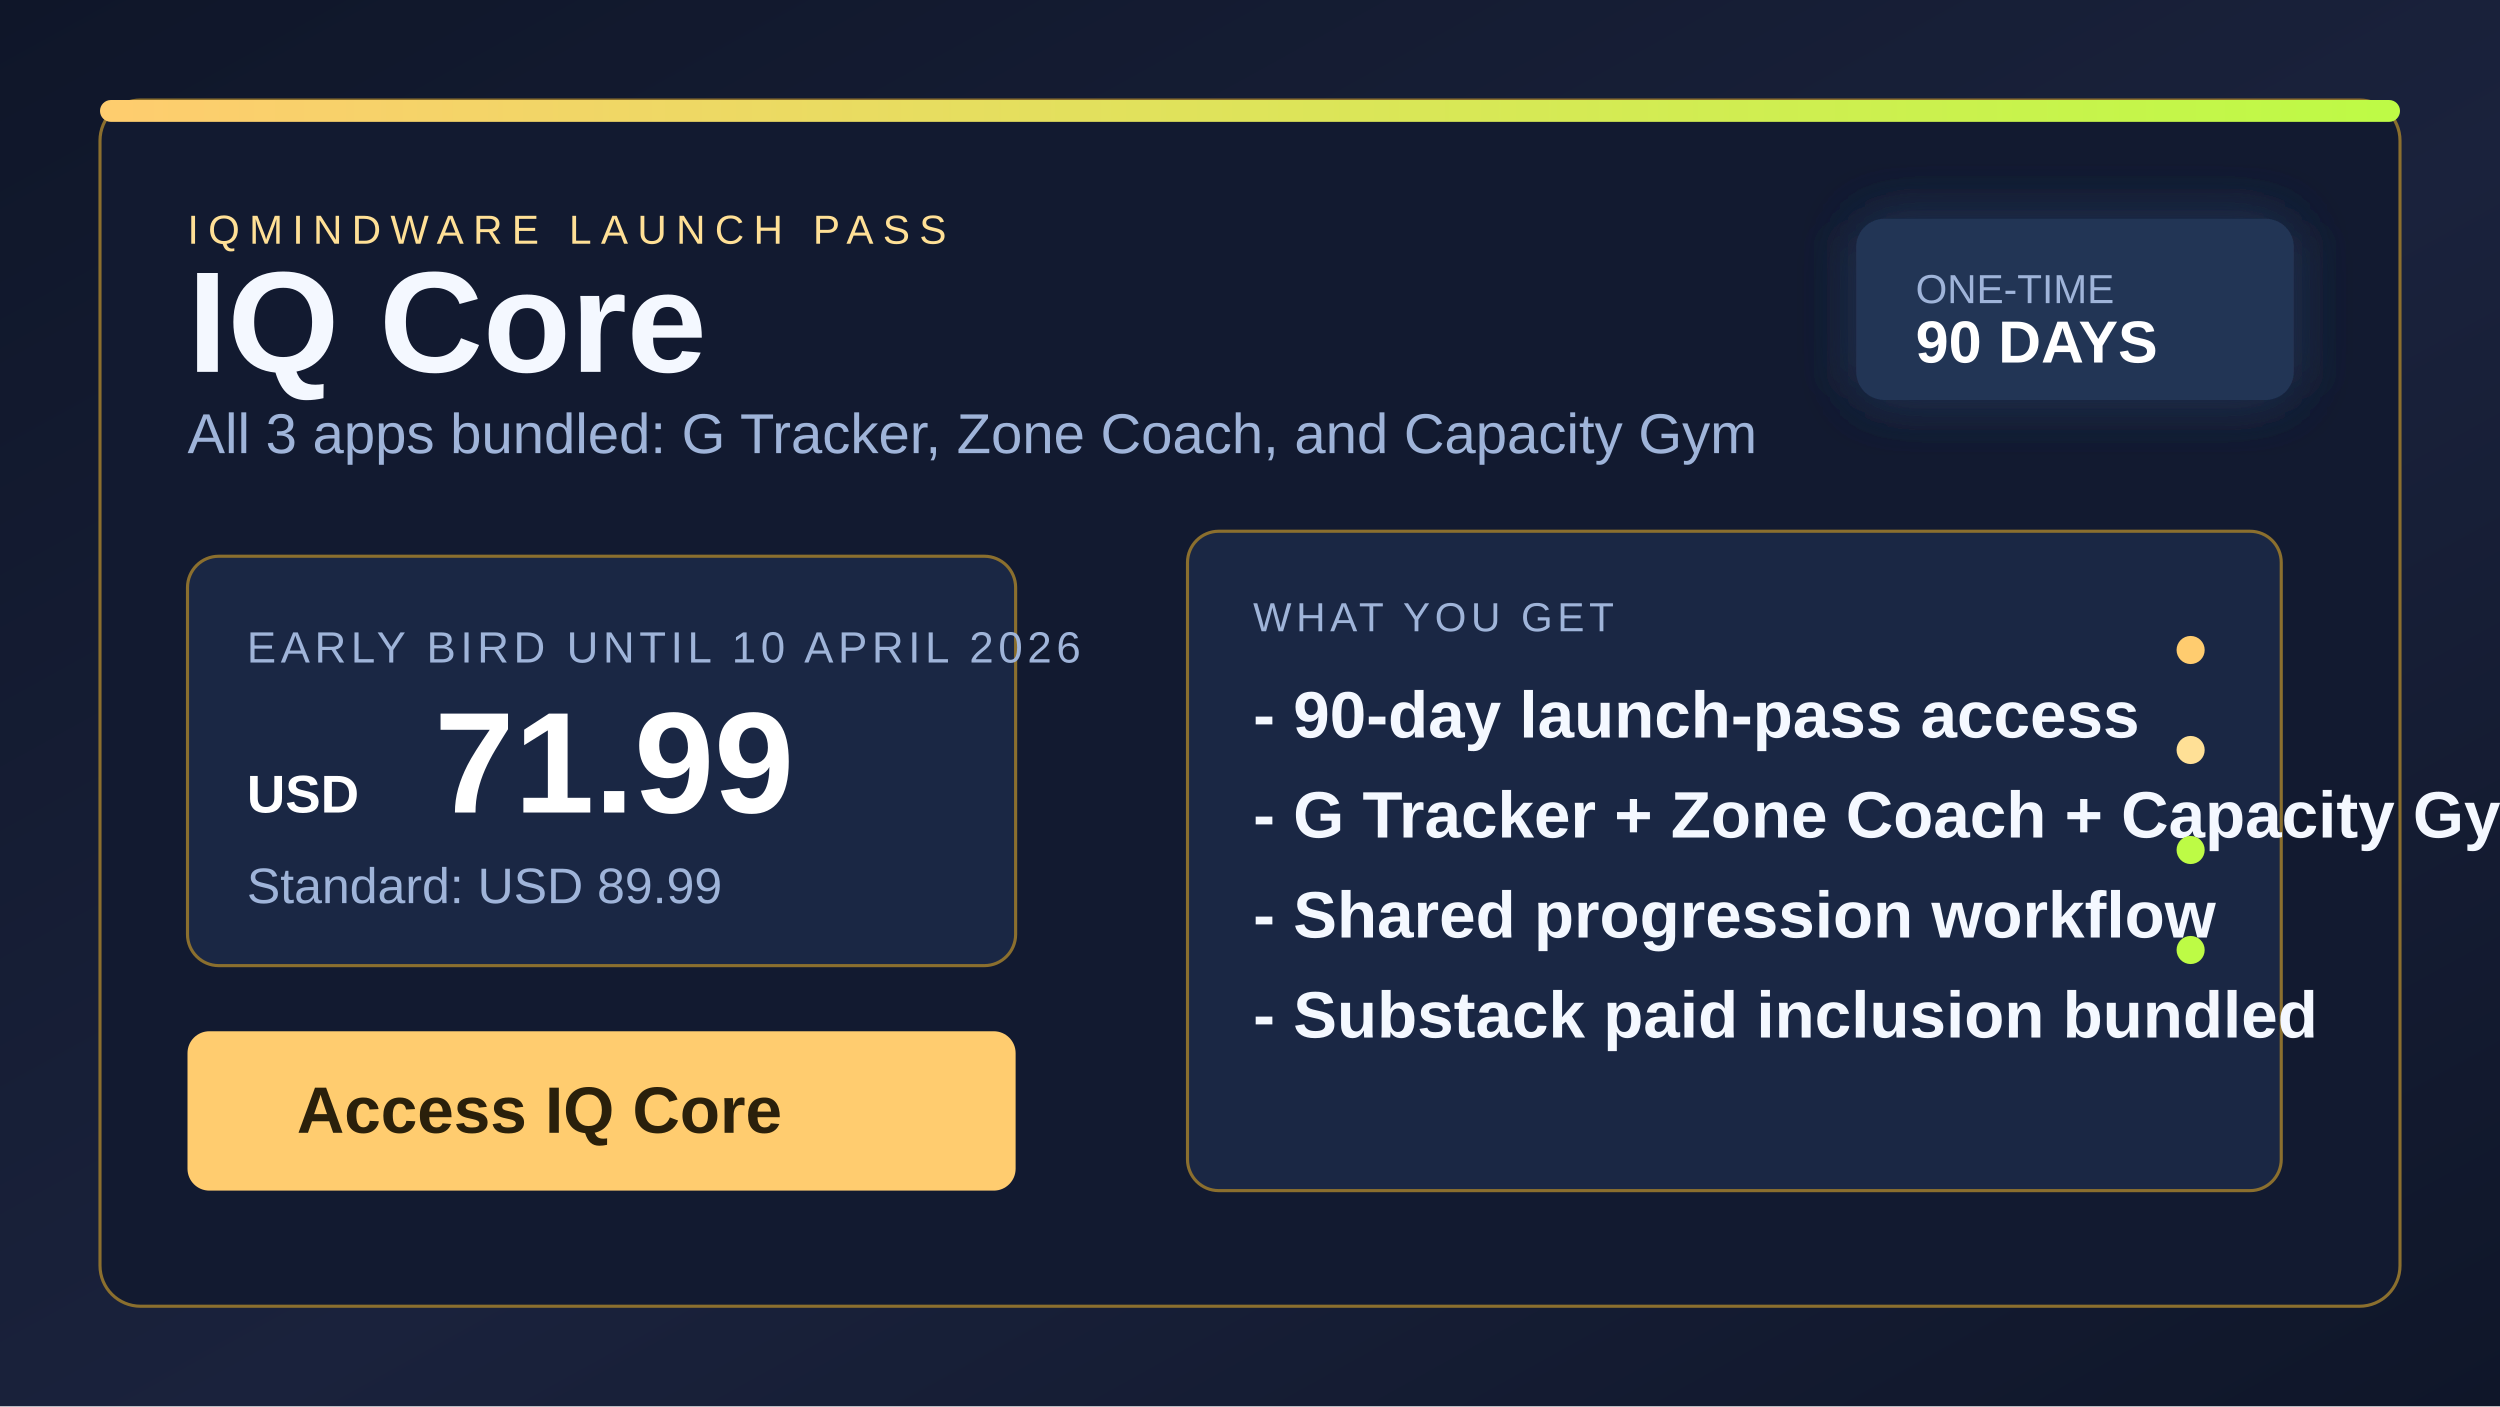
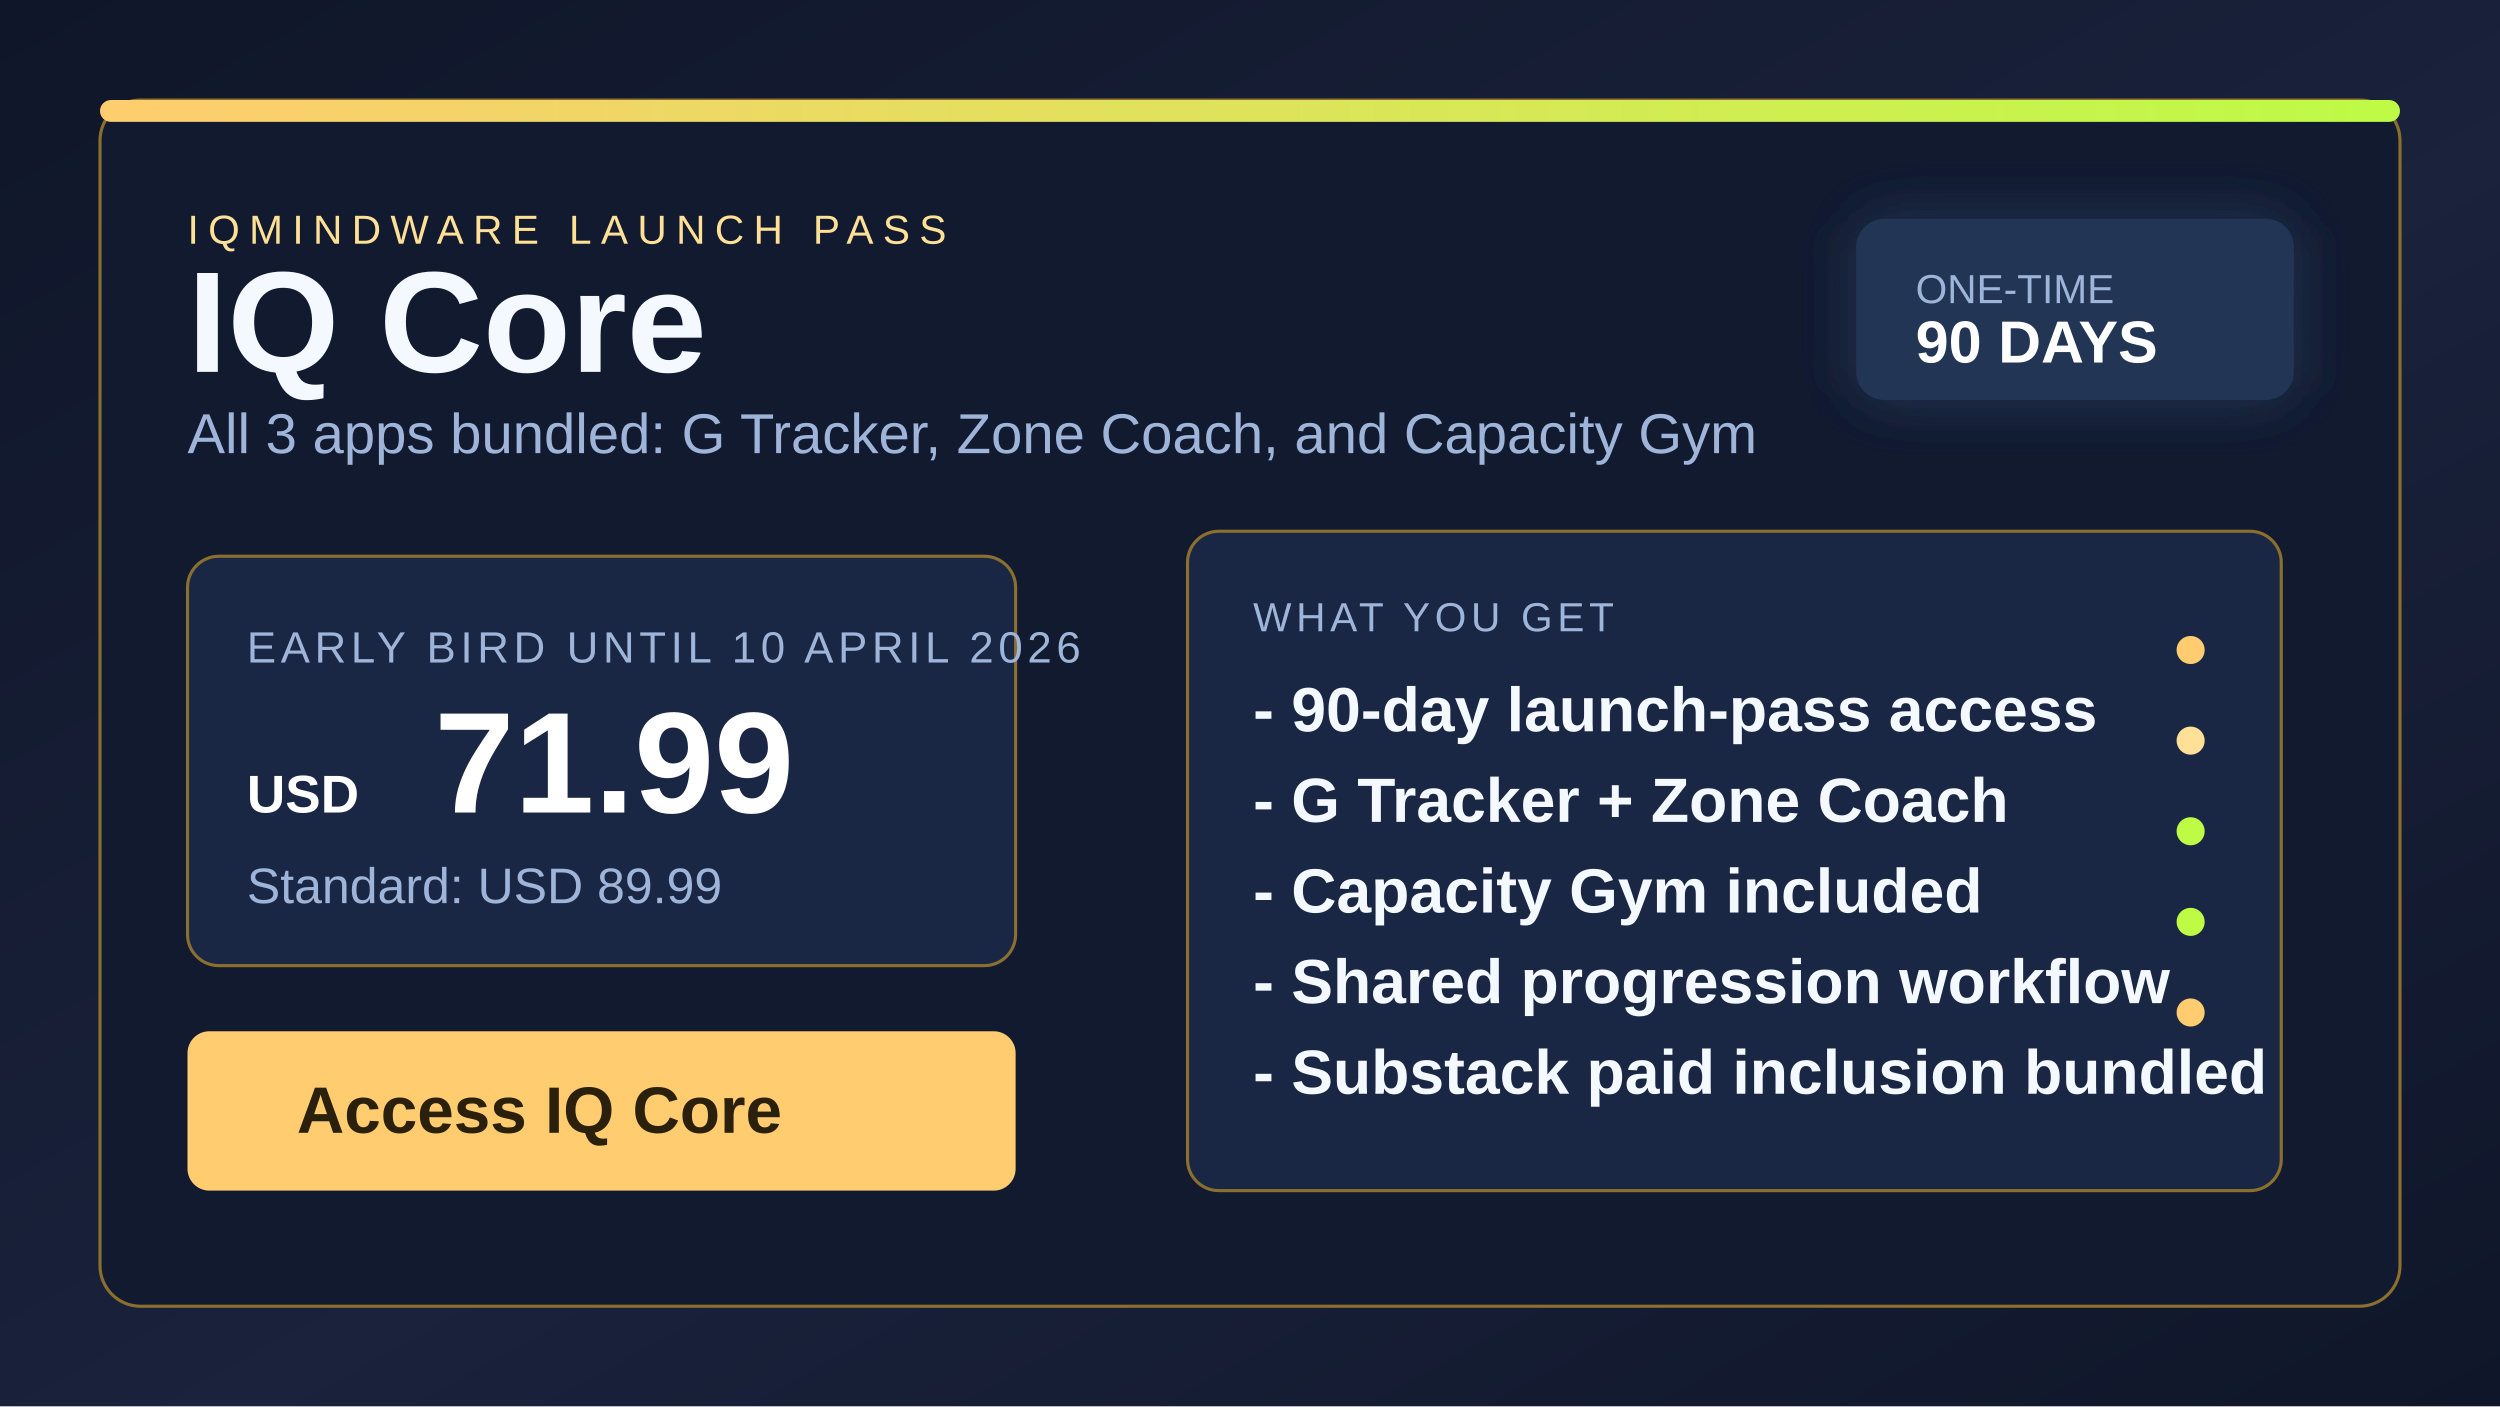
<svg xmlns="http://www.w3.org/2000/svg" width="1600" height="900" viewBox="0 0 1600 900" role="img" aria-labelledby="title desc">
  <defs>
    <linearGradient id="bg" x1="0" y1="0" x2="1" y2="1">
      <stop offset="0%" stop-color="#0f1629" />
      <stop offset="55%" stop-color="#1a223c" />
      <stop offset="100%" stop-color="#0f1629" />
    </linearGradient>
    <linearGradient id="accent" x1="0" y1="0" x2="1" y2="0">
      <stop offset="0%" stop-color="#ffcc6f" />
      <stop offset="100%" stop-color="#bdfb45" />
    </linearGradient>
    <filter id="softGlow" x="-30%" y="-30%" width="160%" height="160%">
      <feGaussianBlur stdDeviation="18" result="blur" />
      <feMerge>
        <feMergeNode in="blur" />
        <feMergeNode in="SourceGraphic" />
      </feMerge>
    </filter>
  </defs>
  <rect width="1600" height="900" fill="url(#bg)" />
  <rect x="64" y="64" width="1472" height="772" rx="26" fill="#121a30" stroke="#8b6f2e" stroke-width="2" />
  <rect x="64" y="64" width="1472" height="14" rx="7" fill="url(#accent)" />
  <text x="120" y="156" fill="#ffe096" font-family="Arial, Helvetica, sans-serif" font-size="26" letter-spacing="6">IQMINDWARE LAUNCH PASS</text>
  <text x="120" y="238" fill="#f4f8ff" font-family="Arial, Helvetica, sans-serif" font-size="92" font-weight="700">IQ Core</text>
  <text x="120" y="290" fill="#9fb4d9" font-family="Arial, Helvetica, sans-serif" font-size="36">All 3 apps bundled: G Tracker, Zone Coach, and Capacity Gym</text>
  <rect x="120" y="356" width="530" height="262" rx="20" fill="#1a2744" stroke="#8b6f2e" stroke-width="2" />
  <text x="158" y="424" fill="#9fb4d9" font-family="Arial, Helvetica, sans-serif" font-size="28" letter-spacing="3">EARLY BIRD UNTIL 10 APRIL 2026</text>
  <text x="158" y="520" fill="#ffffff" font-family="Arial, Helvetica, sans-serif" font-size="34" font-weight="700">USD</text>
  <text x="278" y="520" fill="#ffffff" font-family="Arial, Helvetica, sans-serif" font-size="92" font-weight="700">71.99</text>
  <text x="158" y="578" fill="#9fb4d9" font-family="Arial, Helvetica, sans-serif" font-size="32">Standard: USD 89.99</text>
  <rect x="120" y="660" width="530" height="102" rx="14" fill="#ffcc6f" />
  <text x="190" y="725" fill="#2a200b" font-family="Arial, Helvetica, sans-serif" font-size="42" font-weight="700">Access IQ Core</text>
  <g transform="translate(760 340)">
    <rect x="0" y="0" width="700" height="422" rx="20" fill="#1a2744" stroke="#8b6f2e" stroke-width="2" />
    <text x="42" y="64" fill="#9fb4d9" font-family="Arial, Helvetica, sans-serif" font-size="26" letter-spacing="3">WHAT YOU GET</text>
-     <text x="42" y="132" fill="#f4f8ff" font-family="Arial, Helvetica, sans-serif" font-size="42" font-weight="700">- 90-day launch-pass access</text>
-     <text x="42" y="196" fill="#f4f8ff" font-family="Arial, Helvetica, sans-serif" font-size="42" font-weight="700">- G Tracker + Zone Coach + Capacity Gym</text>
-     <text x="42" y="260" fill="#f4f8ff" font-family="Arial, Helvetica, sans-serif" font-size="42" font-weight="700">- Shared progression workflow</text>
-     <text x="42" y="324" fill="#f4f8ff" font-family="Arial, Helvetica, sans-serif" font-size="42" font-weight="700">- Substack paid inclusion bundled</text>
+     <text x="42" y="128" fill="#f4f8ff" font-family="Arial, Helvetica, sans-serif" font-size="40" font-weight="700">- 90-day launch-pass access</text>
+     <text x="42" y="186" fill="#f4f8ff" font-family="Arial, Helvetica, sans-serif" font-size="40" font-weight="700">- G Tracker + Zone Coach</text>
+     <text x="42" y="244" fill="#f4f8ff" font-family="Arial, Helvetica, sans-serif" font-size="40" font-weight="700">- Capacity Gym included</text>
+     <text x="42" y="302" fill="#f4f8ff" font-family="Arial, Helvetica, sans-serif" font-size="40" font-weight="700">- Shared progression workflow</text>
+     <text x="42" y="360" fill="#f4f8ff" font-family="Arial, Helvetica, sans-serif" font-size="40" font-weight="700">- Substack paid inclusion bundled</text>
    <circle cx="642" cy="76" r="9" fill="#ffcc6f" />
-     <circle cx="642" cy="140" r="9" fill="#ffe096" />
-     <circle cx="642" cy="204" r="9" fill="#bdfb45" />
-     <circle cx="642" cy="268" r="9" fill="#bdfb45" />
+     <circle cx="642" cy="134" r="9" fill="#ffe096" />
+     <circle cx="642" cy="192" r="9" fill="#bdfb45" />
+     <circle cx="642" cy="250" r="9" fill="#bdfb45" />
+     <circle cx="642" cy="308" r="9" fill="#ffcc6f" />
  </g>
  <rect x="1188" y="140" width="280" height="116" rx="18" fill="#243455" filter="url(#softGlow)" />
  <text x="1226" y="194" fill="#9fb4d9" font-family="Arial, Helvetica, sans-serif" font-size="26">ONE-TIME</text>
  <text x="1226" y="232" fill="#ffffff" font-family="Arial, Helvetica, sans-serif" font-size="38" font-weight="700">90 DAYS</text>
</svg>
